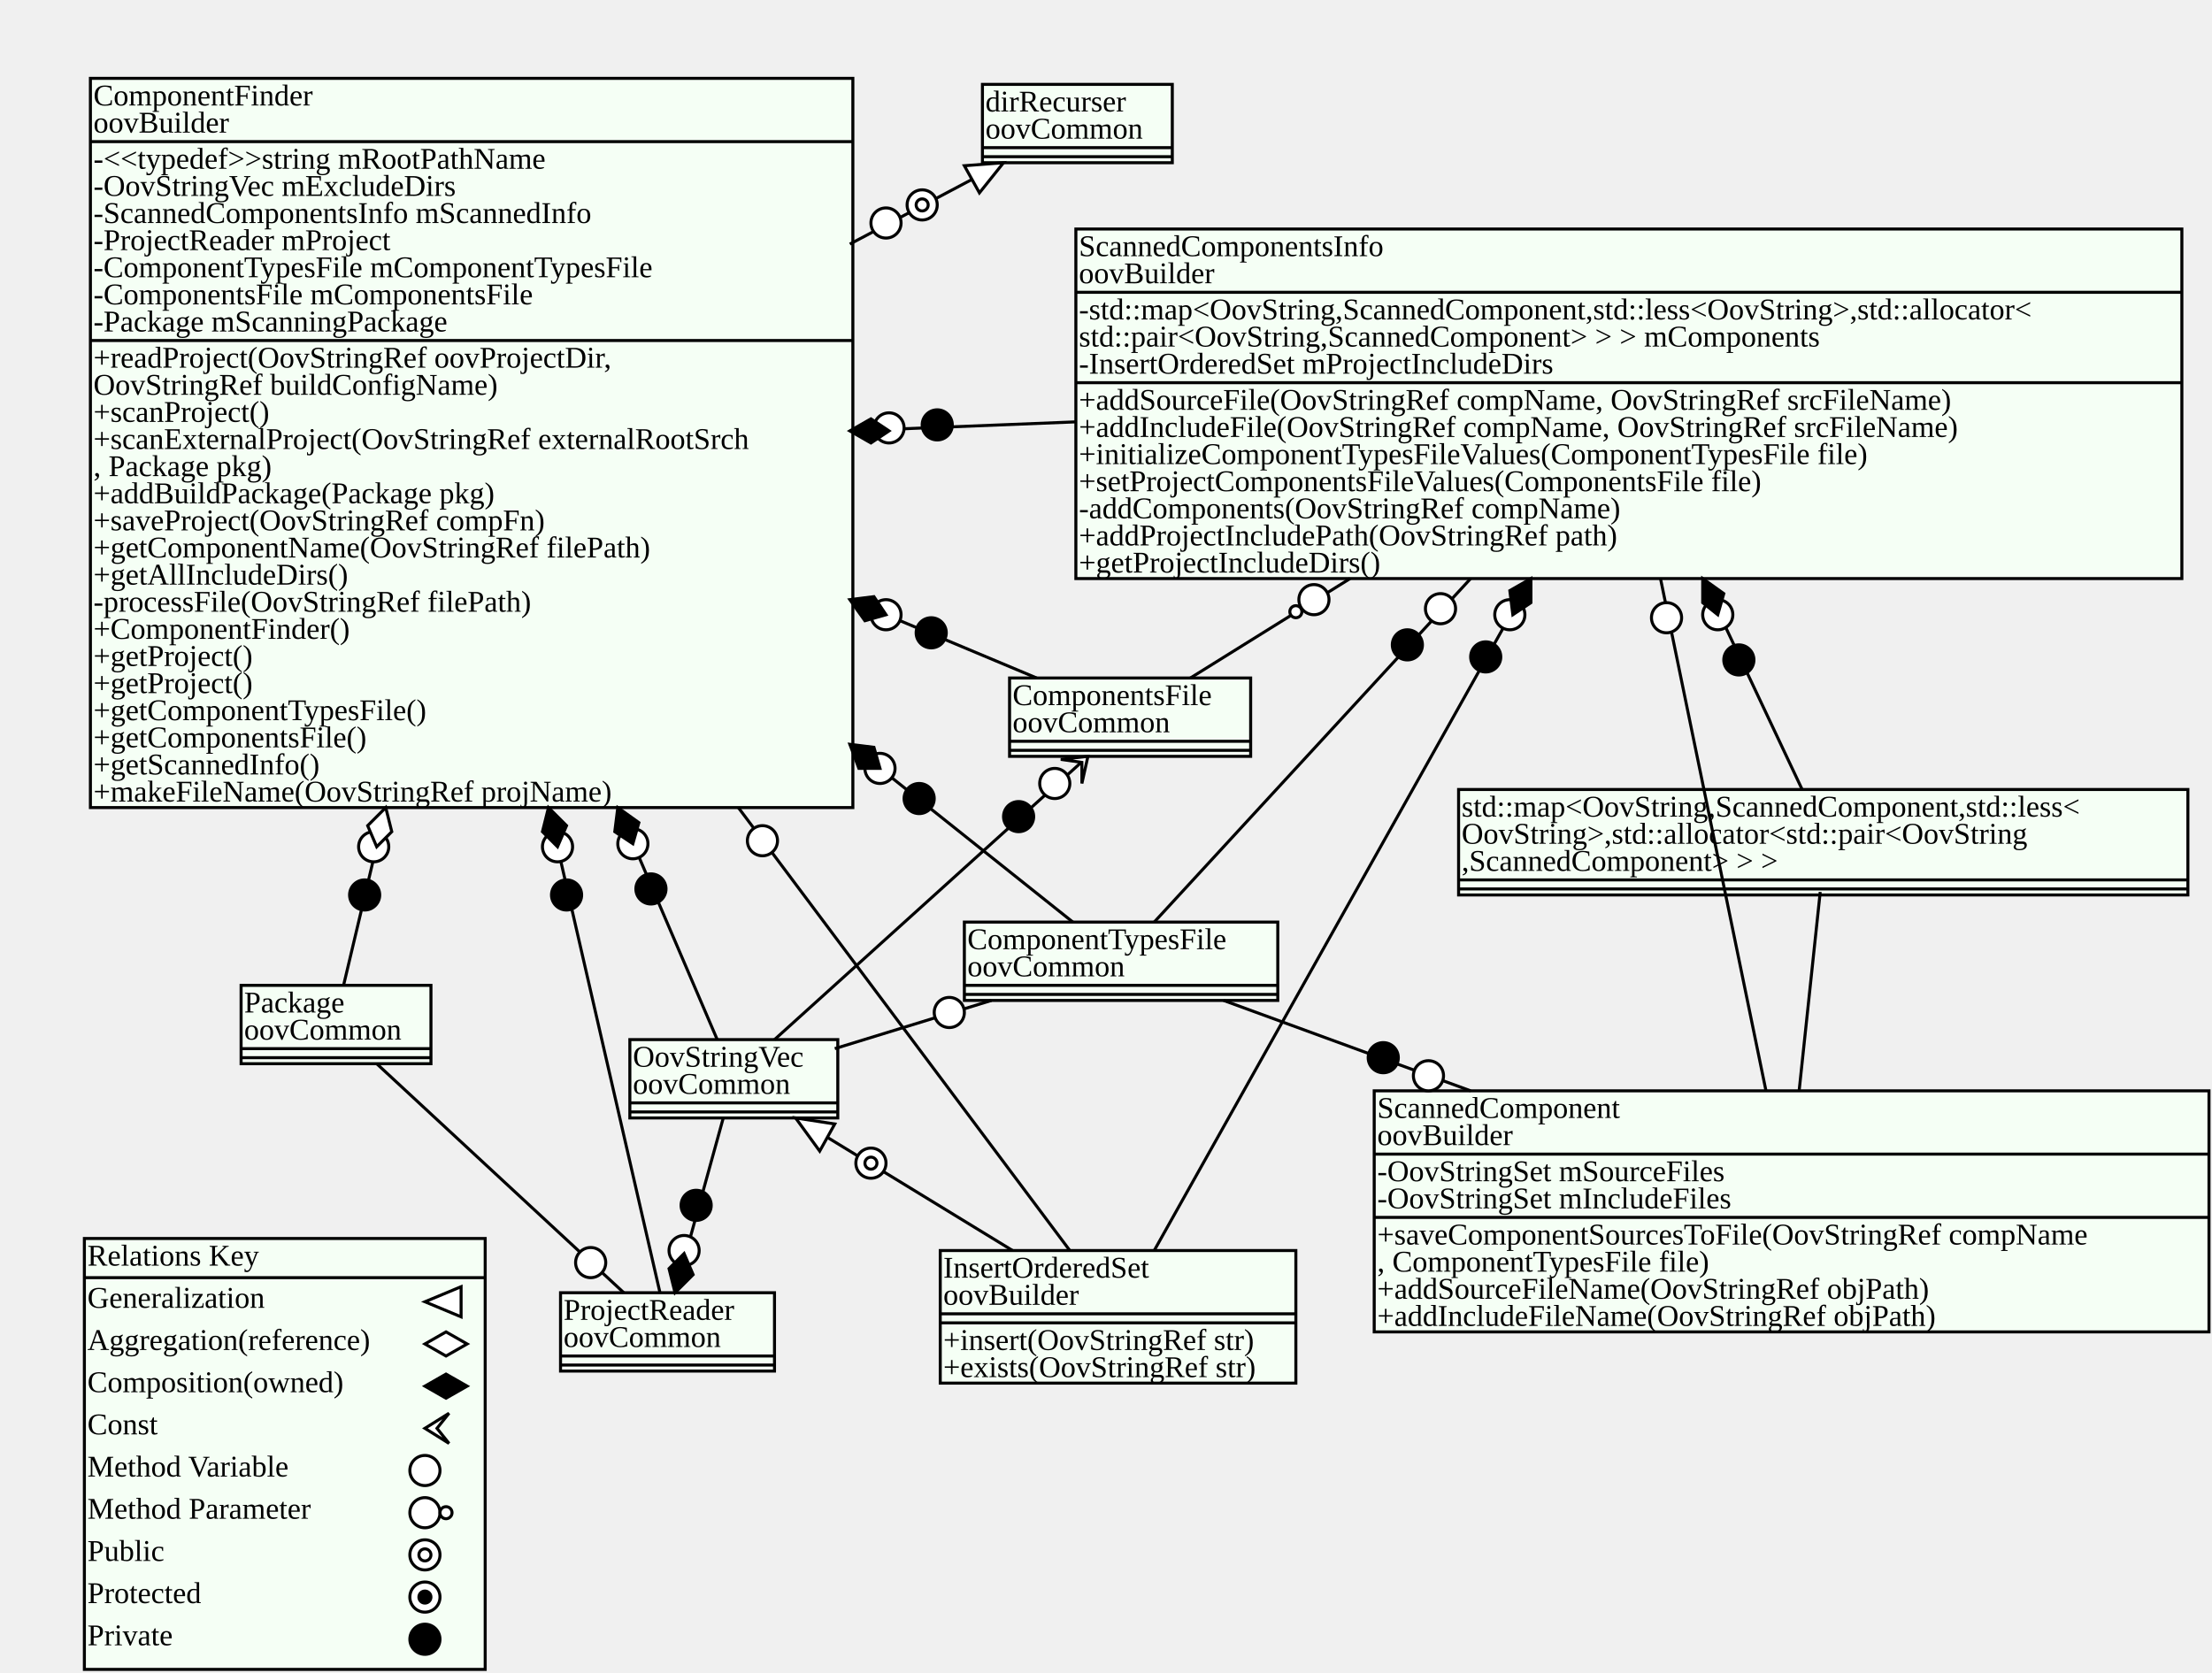
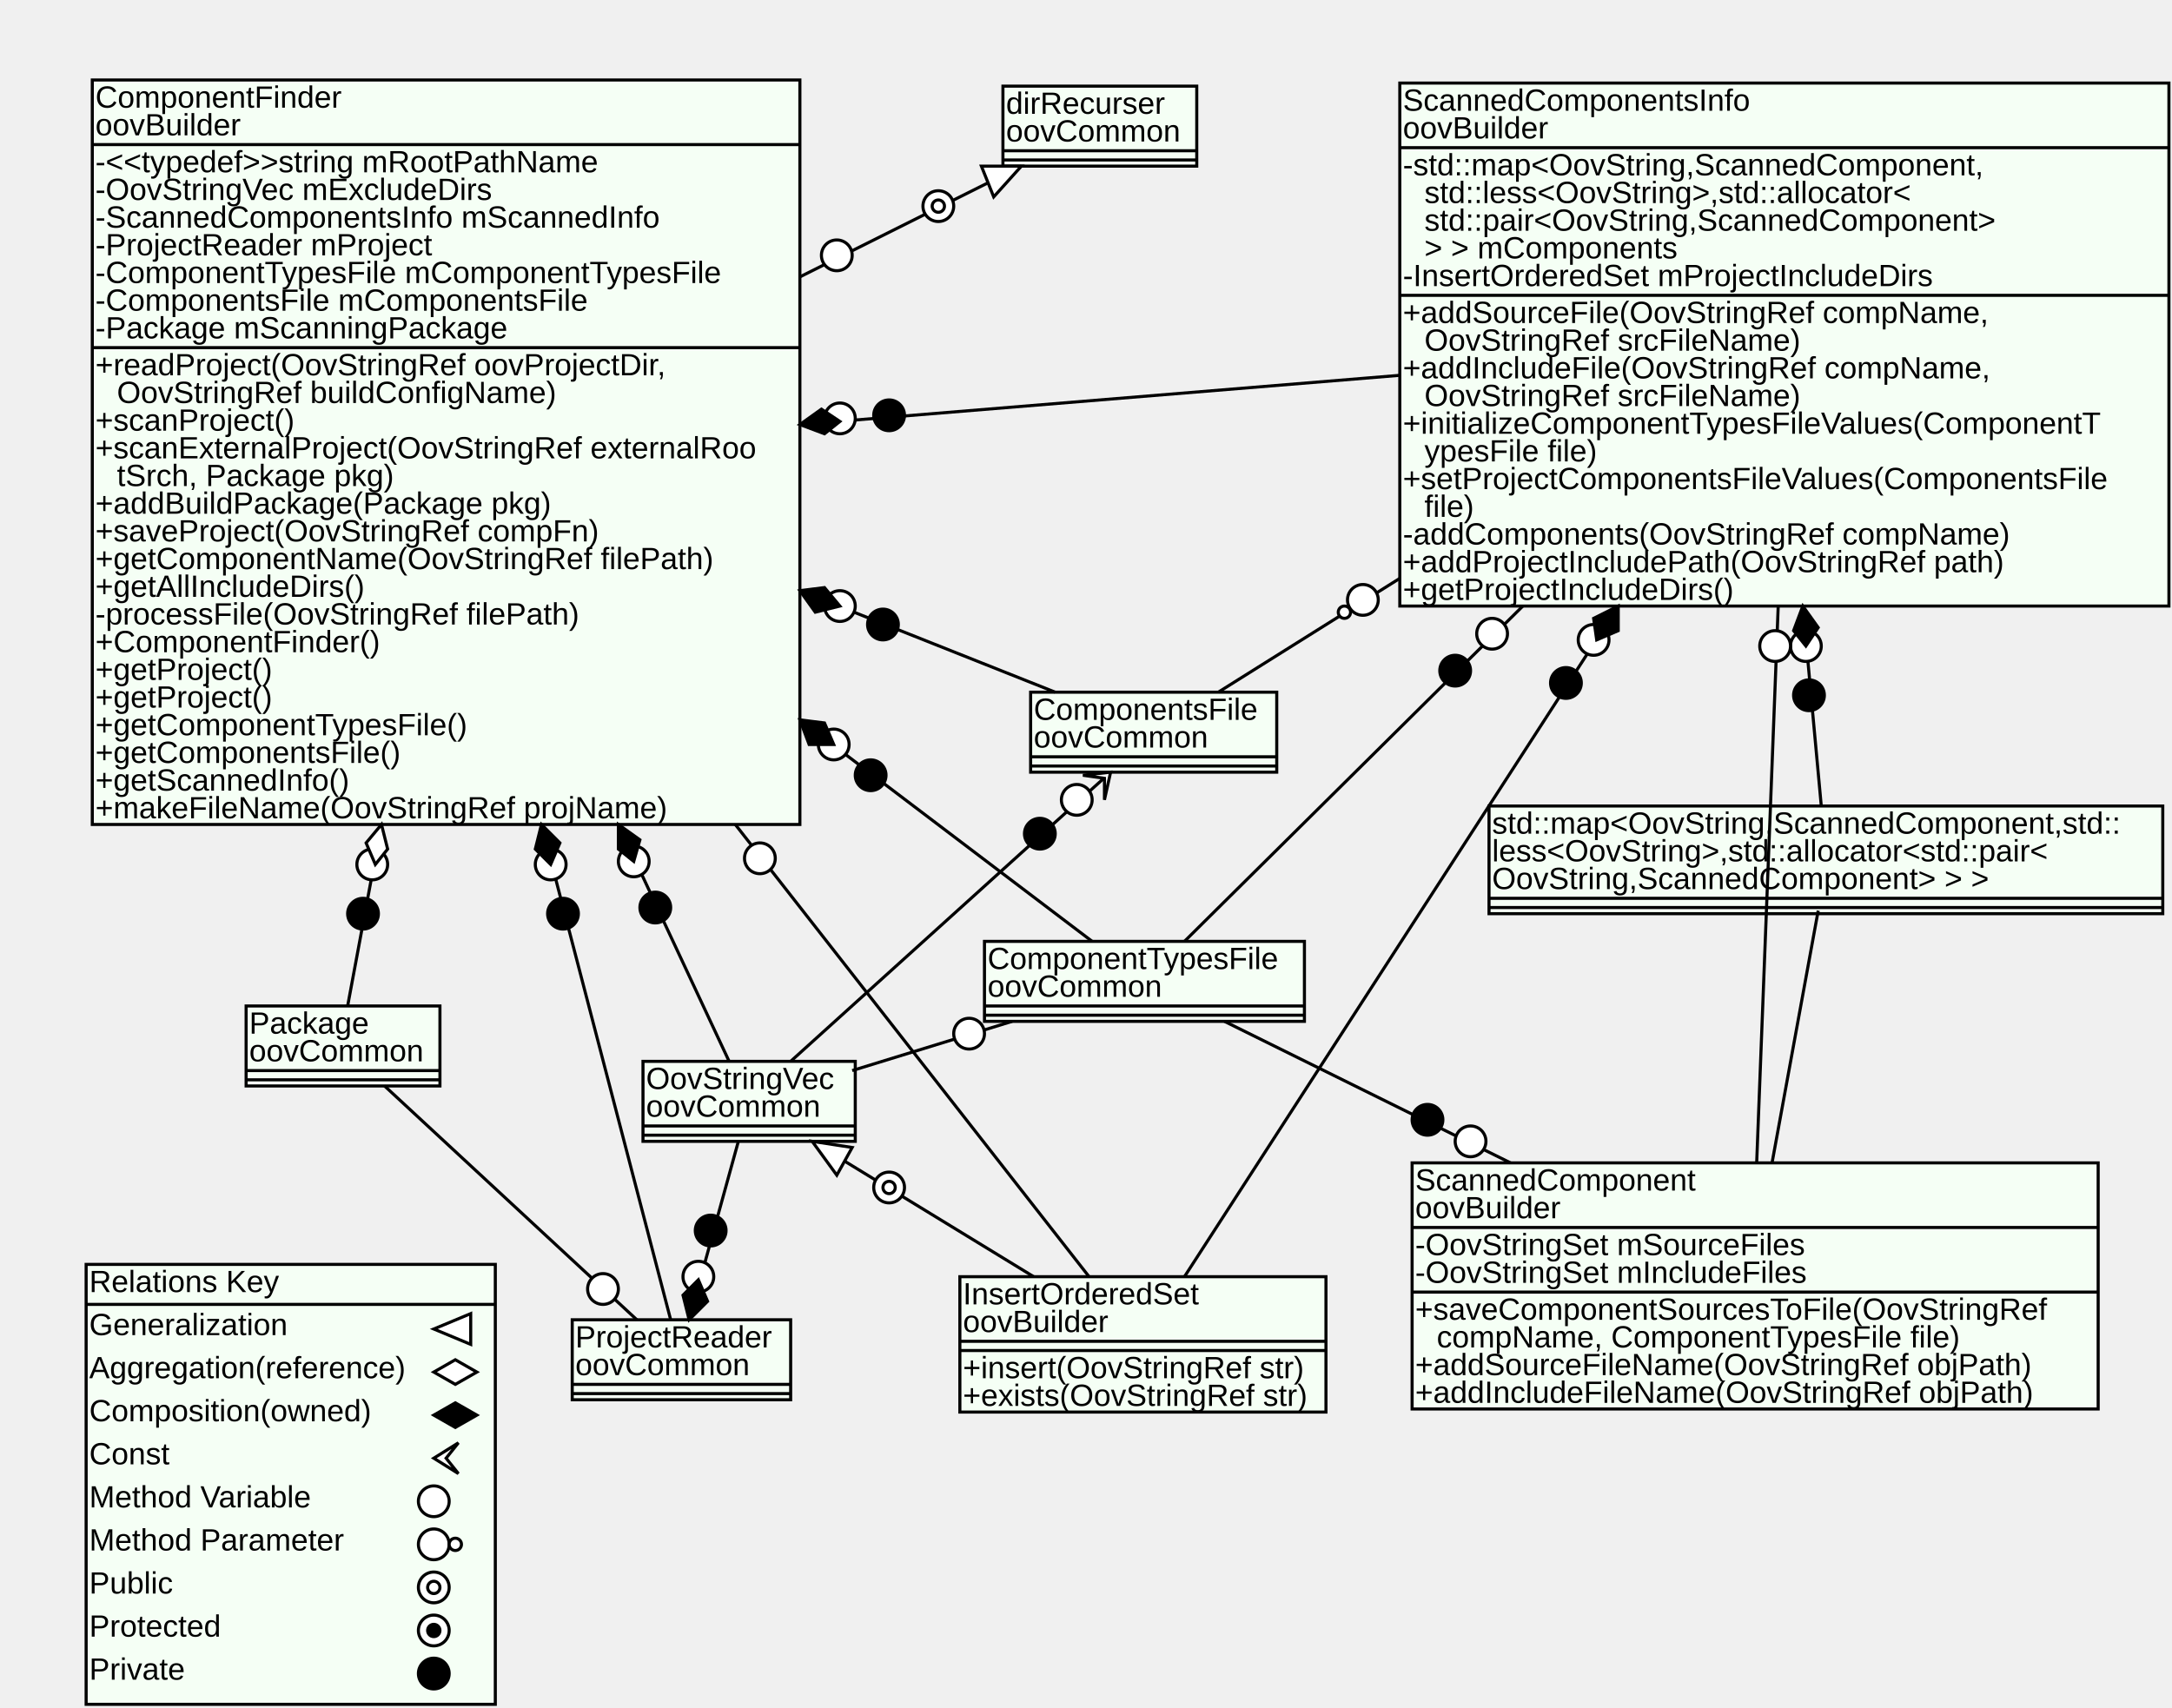
- <svg xmlns="http://www.w3.org/2000/svg" version="1.1" width="734" height="555">
+ <svg xmlns="http://www.w3.org/2000/svg" version="1.1" font-family="Arial, Helvetica, sans-serif" font-size="10" width="706" height="555">
  <g fill="#f5fff5" stroke="#000000" style="stroke-width:1">
    <rect x="28" y="411" width="133" height="143" />
    <line x1="28" y1="424" x2="161" y2="424" />
    <polygon points="141,432 153,437 153,427 141,432 " style="fill:#ffffff" />
    <polygon points="141,446 148,450 155,446 148,442 141,446 " style="fill:#ffffff" />
    <polygon points="141,460 148,464 155,460 148,456 141,460 " style="fill:#000000" />
    <polygon points="141,474 149,479 145,474 149,469 141,474 " style="fill:#ffffff" />
    <circle cx="141" cy="488" r="5" style="fill:#ffffff" />
    <circle cx="141" cy="502" r="5" style="fill:#ffffff" />
    <circle cx="148" cy="502" r="2" style="fill:#ffffff" />
    <circle cx="141" cy="516" r="5" style="fill:#ffffff" />
    <circle cx="141" cy="516" r="2" style="fill:#ffffff" />
    <circle cx="141" cy="530" r="5" style="fill:#ffffff" />
    <circle cx="141" cy="530" r="2" style="fill:#000000" />
    <circle cx="141" cy="544" r="5" style="fill:#000000" />
    <circle cx="141" cy="544" r="2" style="fill:#000000" />
  </g>
-   <g font-size="10" stroke="none">
+   <g stroke="none">
    <text x="29" y="420">Relations Key</text>
    <text x="29" y="434">Generalization</text>
    <text x="29" y="448">Aggregation(reference)</text>
    <text x="29" y="462">Composition(owned)</text>
    <text x="29" y="476">Const</text>
    <text x="29" y="490">Method Variable</text>
    <text x="29" y="504">Method Parameter</text>
    <text x="29" y="518">Public</text>
    <text x="29" y="532">Protected</text>
    <text x="29" y="546">Private</text>
  </g>
  <g fill="#f5fff5" stroke="#000000" style="stroke-width:1">
-     <rect x="30" y="26" width="253" height="242" />
-     <line x1="30" y1="47" x2="283" y2="47" />
-     <line x1="30" y1="113" x2="283" y2="113" />
-   </g>
-   <g font-size="10" stroke="none">
+     <rect x="30" y="26" width="230" height="242" />
+     <line x1="30" y1="47" x2="260" y2="47" />
+     <line x1="30" y1="113" x2="260" y2="113" />
+   </g>
+   <g stroke="none">
    <text x="31" y="35">ComponentFinder</text>
    <text x="31" y="44">oovBuilder</text>
    <text x="31" y="56">-&lt;&lt;typedef&gt;&gt;string mRootPathName</text>
    <text x="31" y="65">-OovStringVec mExcludeDirs</text>
    <text x="31" y="74">-ScannedComponentsInfo mScannedInfo</text>
    <text x="31" y="83">-ProjectReader mProject</text>
    <text x="31" y="92">-ComponentTypesFile mComponentTypesFile</text>
    <text x="31" y="101">-ComponentsFile mComponentsFile</text>
    <text x="31" y="110">-Package mScanningPackage</text>
-     <text x="31" y="122">+readProject(OovStringRef oovProjectDir, </text>
-     <text x="31" y="131">   OovStringRef buildConfigName)</text>
+     <text x="31" y="122">+readProject(OovStringRef oovProjectDir,</text>
+     <text x="38" y="131"> OovStringRef buildConfigName)</text>
    <text x="31" y="140">+scanProject()</text>
-     <text x="31" y="149">+scanExternalProject(OovStringRef externalRootSrch</text>
-     <text x="31" y="158">   , Package pkg)</text>
+     <text x="31" y="149">+scanExternalProject(OovStringRef externalRoo</text>
+     <text x="38" y="158">tSrch, Package pkg)</text>
    <text x="31" y="167">+addBuildPackage(Package pkg)</text>
    <text x="31" y="176">+saveProject(OovStringRef compFn)</text>
    <text x="31" y="185">+getComponentName(OovStringRef filePath)</text>
    <text x="31" y="194">+getAllIncludeDirs()</text>
    <text x="31" y="203">-processFile(OovStringRef filePath)</text>
    <text x="31" y="212">+ComponentFinder()</text>
    <text x="31" y="221">+getProject()</text>
    <text x="31" y="230">+getProject()</text>
    <text x="31" y="239">+getComponentTypesFile()</text>
    <text x="31" y="248">+getComponentsFile()</text>
    <text x="31" y="257">+getScannedInfo()</text>
    <text x="31" y="266">+makeFileName(OovStringRef projName)</text>
  </g>
  <g fill="#f5fff5" stroke="#000000" style="stroke-width:1">
    <rect x="209" y="345" width="69" height="26" />
    <line x1="209" y1="366" x2="278" y2="366" />
    <line x1="209" y1="369" x2="278" y2="369" />
  </g>
-   <g font-size="10" stroke="none">
+   <g stroke="none">
    <text x="210" y="354">OovStringVec</text>
    <text x="210" y="363">oovCommon</text>
  </g>
  <g fill="#f5fff5" stroke="#000000" style="stroke-width:1">
-     <rect x="357" y="76" width="367" height="116" />
-     <line x1="357" y1="97" x2="724" y2="97" />
-     <line x1="357" y1="127" x2="724" y2="127" />
-   </g>
-   <g font-size="10" stroke="none">
-     <text x="358" y="85">ScannedComponentsInfo</text>
-     <text x="358" y="94">oovBuilder</text>
-     <text x="358" y="106">-std::map&lt;OovString,ScannedComponent,std::less&lt;OovString&gt;,std::allocator&lt;</text>
-     <text x="358" y="115">   std::pair&lt;OovString,ScannedComponent&gt; &gt; &gt; mComponents</text>
-     <text x="358" y="124">-InsertOrderedSet mProjectIncludeDirs</text>
-     <text x="358" y="136">+addSourceFile(OovStringRef compName, OovStringRef srcFileName)</text>
-     <text x="358" y="145">+addIncludeFile(OovStringRef compName, OovStringRef srcFileName)</text>
-     <text x="358" y="154">+initializeComponentTypesFileValues(ComponentTypesFile file)</text>
-     <text x="358" y="163">+setProjectComponentsFileValues(ComponentsFile file)</text>
-     <text x="358" y="172">-addComponents(OovStringRef compName)</text>
-     <text x="358" y="181">+addProjectIncludePath(OovStringRef path)</text>
-     <text x="358" y="190">+getProjectIncludeDirs()</text>
+     <rect x="455" y="27" width="250" height="170" />
+     <line x1="455" y1="48" x2="705" y2="48" />
+     <line x1="455" y1="96" x2="705" y2="96" />
+   </g>
+   <g stroke="none">
+     <text x="456" y="36">ScannedComponentsInfo</text>
+     <text x="456" y="45">oovBuilder</text>
+     <text x="456" y="57">-std::map&lt;OovString,ScannedComponent,</text>
+     <text x="463" y="66">std::less&lt;OovString&gt;,std::allocator&lt;</text>
+     <text x="463" y="75">std::pair&lt;OovString,ScannedComponent&gt;</text>
+     <text x="463" y="84"> &gt; &gt; mComponents</text>
+     <text x="456" y="93">-InsertOrderedSet mProjectIncludeDirs</text>
+     <text x="456" y="105">+addSourceFile(OovStringRef compName,</text>
+     <text x="463" y="114"> OovStringRef srcFileName)</text>
+     <text x="456" y="123">+addIncludeFile(OovStringRef compName,</text>
+     <text x="463" y="132"> OovStringRef srcFileName)</text>
+     <text x="456" y="141">+initializeComponentTypesFileValues(ComponentT</text>
+     <text x="463" y="150">ypesFile file)</text>
+     <text x="456" y="159">+setProjectComponentsFileValues(ComponentsFile</text>
+     <text x="463" y="168"> file)</text>
+     <text x="456" y="177">-addComponents(OovStringRef compName)</text>
+     <text x="456" y="186">+addProjectIncludePath(OovStringRef path)</text>
+     <text x="456" y="195">+getProjectIncludeDirs()</text>
  </g>
  <g fill="#f5fff5" stroke="#000000" style="stroke-width:1">
    <rect x="186" y="429" width="71" height="26" />
    <line x1="186" y1="450" x2="257" y2="450" />
    <line x1="186" y1="453" x2="257" y2="453" />
  </g>
-   <g font-size="10" stroke="none">
+   <g stroke="none">
    <text x="187" y="438">ProjectReader</text>
    <text x="187" y="447">oovCommon</text>
  </g>
  <g fill="#f5fff5" stroke="#000000" style="stroke-width:1">
    <rect x="320" y="306" width="104" height="26" />
    <line x1="320" y1="327" x2="424" y2="327" />
    <line x1="320" y1="330" x2="424" y2="330" />
  </g>
-   <g font-size="10" stroke="none">
+   <g stroke="none">
    <text x="321" y="315">ComponentTypesFile</text>
    <text x="321" y="324">oovCommon</text>
  </g>
  <g fill="#f5fff5" stroke="#000000" style="stroke-width:1">
    <rect x="335" y="225" width="80" height="26" />
    <line x1="335" y1="246" x2="415" y2="246" />
    <line x1="335" y1="249" x2="415" y2="249" />
  </g>
-   <g font-size="10" stroke="none">
+   <g stroke="none">
    <text x="336" y="234">ComponentsFile</text>
    <text x="336" y="243">oovCommon</text>
  </g>
  <g fill="#f5fff5" stroke="#000000" style="stroke-width:1">
    <rect x="80" y="327" width="63" height="26" />
    <line x1="80" y1="348" x2="143" y2="348" />
    <line x1="80" y1="351" x2="143" y2="351" />
  </g>
-   <g font-size="10" stroke="none">
+   <g stroke="none">
    <text x="81" y="336">Package</text>
    <text x="81" y="345">oovCommon</text>
  </g>
  <g fill="#f5fff5" stroke="#000000" style="stroke-width:1">
    <rect x="326" y="28" width="63" height="26" />
    <line x1="326" y1="49" x2="389" y2="49" />
    <line x1="326" y1="52" x2="389" y2="52" />
  </g>
-   <g font-size="10" stroke="none">
+   <g stroke="none">
    <text x="327" y="37">dirRecurser</text>
    <text x="327" y="46">oovCommon</text>
  </g>
  <g fill="#f5fff5" stroke="#000000" style="stroke-width:1">
-     <rect x="484" y="262" width="242" height="35" />
-     <line x1="484" y1="292" x2="726" y2="292" />
-     <line x1="484" y1="295" x2="726" y2="295" />
-   </g>
-   <g font-size="10" stroke="none">
-     <text x="485" y="271">std::map&lt;OovString,ScannedComponent,std::less&lt;</text>
-     <text x="485" y="280">   OovString&gt;,std::allocator&lt;std::pair&lt;OovString</text>
-     <text x="485" y="289">   ,ScannedComponent&gt; &gt; &gt;</text>
-   </g>
-   <g fill="#f5fff5" stroke="#000000" style="stroke-width:1">
-     <rect x="312" y="415" width="118" height="44" />
-     <line x1="312" y1="436" x2="430" y2="436" />
-     <line x1="312" y1="439" x2="430" y2="439" />
-   </g>
-   <g font-size="10" stroke="none">
+     <rect x="484" y="262" width="219" height="35" />
+     <line x1="484" y1="292" x2="703" y2="292" />
+     <line x1="484" y1="295" x2="703" y2="295" />
+   </g>
+   <g stroke="none">
+     <text x="485" y="271">std::map&lt;OovString,ScannedComponent,std::</text>
+     <text x="485" y="280">  less&lt;OovString&gt;,std::allocator&lt;std::pair&lt;</text>
+     <text x="485" y="289">  OovString,ScannedComponent&gt; &gt; &gt;</text>
+   </g>
+   <g fill="#f5fff5" stroke="#000000" style="stroke-width:1">
+     <rect x="312" y="415" width="119" height="44" />
+     <line x1="312" y1="436" x2="431" y2="436" />
+     <line x1="312" y1="439" x2="431" y2="439" />
+   </g>
+   <g stroke="none">
    <text x="313" y="424">InsertOrderedSet</text>
    <text x="313" y="433">oovBuilder</text>
    <text x="313" y="448">+insert(OovStringRef str)</text>
    <text x="313" y="457">+exists(OovStringRef str)</text>
  </g>
  <g fill="#f5fff5" stroke="#000000" style="stroke-width:1">
-     <rect x="456" y="362" width="277" height="80" />
-     <line x1="456" y1="383" x2="733" y2="383" />
-     <line x1="456" y1="404" x2="733" y2="404" />
-   </g>
-   <g font-size="10" stroke="none">
-     <text x="457" y="371">ScannedComponent</text>
-     <text x="457" y="380">oovBuilder</text>
-     <text x="457" y="392">-OovStringSet mSourceFiles</text>
-     <text x="457" y="401">-OovStringSet mIncludeFiles</text>
-     <text x="457" y="413">+saveComponentSourcesToFile(OovStringRef compName</text>
-     <text x="457" y="422">   , ComponentTypesFile file)</text>
-     <text x="457" y="431">+addSourceFileName(OovStringRef objPath)</text>
-     <text x="457" y="440">+addIncludeFileName(OovStringRef objPath)</text>
+     <rect x="459" y="378" width="223" height="80" />
+     <line x1="459" y1="399" x2="682" y2="399" />
+     <line x1="459" y1="420" x2="682" y2="420" />
+   </g>
+   <g stroke="none">
+     <text x="460" y="387">ScannedComponent</text>
+     <text x="460" y="396">oovBuilder</text>
+     <text x="460" y="408">-OovStringSet mSourceFiles</text>
+     <text x="460" y="417">-OovStringSet mIncludeFiles</text>
+     <text x="460" y="429">+saveComponentSourcesToFile(OovStringRef </text>
+     <text x="467" y="438">compName, ComponentTypesFile file)</text>
+     <text x="460" y="447">+addSourceFileName(OovStringRef objPath)</text>
+     <text x="460" y="456">+addIncludeFileName(OovStringRef objPath)</text>
  </g>
  <g fill="#f5f5ff" stroke="#000000" style="stroke-width:1">
-     <line x1="205" y1="268" x2="238" y2="345" />
-     <circle cx="210" cy="280" r="5" style="fill:#ffffff" />
-     <circle cx="216" cy="295" r="5" style="fill:#000000" />
-     <circle cx="216" cy="295" r="2" style="fill:#000000" />
-     <polygon points="205,268 204,276 210,280 212,273 205,268 " style="fill:#000000" />
-     <line x1="282" y1="143" x2="357" y2="140" />
-     <circle cx="295" cy="142" r="5" style="fill:#ffffff" />
-     <circle cx="311" cy="141" r="5" style="fill:#000000" />
-     <circle cx="311" cy="141" r="2" style="fill:#000000" />
-     <polygon points="282,143 289,147 295,143 289,139 282,143 " style="fill:#000000" />
-     <line x1="182" y1="268" x2="219" y2="429" />
-     <circle cx="185" cy="281" r="5" style="fill:#ffffff" />
-     <circle cx="188" cy="297" r="5" style="fill:#000000" />
-     <circle cx="188" cy="297" r="2" style="fill:#000000" />
-     <polygon points="182,268 180,276 185,281 188,274 182,268 " style="fill:#000000" />
-     <line x1="282" y1="247" x2="356" y2="306" />
-     <circle cx="292" cy="255" r="5" style="fill:#ffffff" />
-     <circle cx="305" cy="265" r="5" style="fill:#000000" />
-     <circle cx="305" cy="265" r="2" style="fill:#000000" />
-     <polygon points="282,247 285,255 292,255 290,248 282,247 " style="fill:#000000" />
-     <line x1="282" y1="199" x2="344" y2="225" />
-     <circle cx="294" cy="204" r="5" style="fill:#ffffff" />
-     <circle cx="309" cy="210" r="5" style="fill:#000000" />
-     <circle cx="309" cy="210" r="2" style="fill:#000000" />
-     <polygon points="282,199 287,206 294,204 290,198 282,199 " style="fill:#000000" />
-     <line x1="128" y1="268" x2="114" y2="327" />
-     <circle cx="124" cy="281" r="5" style="fill:#ffffff" />
-     <circle cx="121" cy="297" r="5" style="fill:#000000" />
-     <circle cx="121" cy="297" r="2" style="fill:#000000" />
-     <polygon points="128,268 122,274 125,281 130,276 128,268 " style="fill:#ffffff" />
-     <line x1="282" y1="81" x2="333" y2="54" />
-     <circle cx="294" cy="74" r="5" style="fill:#ffffff" />
-     <circle cx="306" cy="68" r="5" style="fill:#ffffff" />
-     <circle cx="306" cy="68" r="2" style="fill:#ffffff" />
-     <polygon points="333,54 320,55 325,64 333,54 " style="fill:#ffffff" />
-     <line x1="245" y1="268" x2="355" y2="415" />
-     <circle cx="253" cy="279" r="5" style="fill:#ffffff" />
+     <line x1="201" y1="268" x2="237" y2="345" />
+     <circle cx="206" cy="280" r="5" style="fill:#ffffff" />
+     <circle cx="213" cy="295" r="5" style="fill:#000000" />
+     <circle cx="213" cy="295" r="2" style="fill:#000000" />
+     <polygon points="201,268 201,276 206,280 208,273 201,268 " style="fill:#000000" />
+     <line x1="260" y1="138" x2="455" y2="122" />
+     <circle cx="273" cy="136" r="5" style="fill:#ffffff" />
+     <circle cx="289" cy="135" r="5" style="fill:#000000" />
+     <circle cx="289" cy="135" r="2" style="fill:#000000" />
+     <polygon points="260,138 268,141 273,137 267,133 260,138 " style="fill:#000000" />
+     <line x1="176" y1="268" x2="218" y2="429" />
+     <circle cx="179" cy="281" r="5" style="fill:#ffffff" />
+     <circle cx="183" cy="297" r="5" style="fill:#000000" />
+     <circle cx="183" cy="297" r="2" style="fill:#000000" />
+     <polygon points="176,268 174,276 179,281 182,274 176,268 " style="fill:#000000" />
+     <line x1="260" y1="234" x2="355" y2="306" />
+     <circle cx="271" cy="242" r="5" style="fill:#ffffff" />
+     <circle cx="283" cy="252" r="5" style="fill:#000000" />
+     <circle cx="283" cy="252" r="2" style="fill:#000000" />
+     <polygon points="260,234 263,242 271,242 268,235 260,234 " style="fill:#000000" />
+     <line x1="260" y1="192" x2="343" y2="225" />
+     <circle cx="273" cy="197" r="5" style="fill:#ffffff" />
+     <circle cx="287" cy="203" r="5" style="fill:#000000" />
+     <circle cx="287" cy="203" r="2" style="fill:#000000" />
+     <polygon points="260,192 265,199 273,197 268,191 260,192 " style="fill:#000000" />
+     <line x1="124" y1="268" x2="113" y2="327" />
+     <circle cx="121" cy="281" r="5" style="fill:#ffffff" />
+     <circle cx="118" cy="297" r="5" style="fill:#000000" />
+     <circle cx="118" cy="297" r="2" style="fill:#000000" />
+     <polygon points="124,268 119,274 122,281 126,276 124,268 " style="fill:#ffffff" />
+     <line x1="260" y1="90" x2="332" y2="54" />
+     <circle cx="272" cy="83" r="5" style="fill:#ffffff" />
+     <circle cx="305" cy="67" r="5" style="fill:#ffffff" />
+     <circle cx="305" cy="67" r="2" style="fill:#ffffff" />
+     <polygon points="332,54 319,54 323,64 332,54 " style="fill:#ffffff" />
+     <line x1="239" y1="268" x2="354" y2="415" />
+     <circle cx="247" cy="279" r="5" style="fill:#ffffff" />
    <line x1="240" y1="371" x2="224" y2="429" />
    <circle cx="227" cy="415" r="5" style="fill:#ffffff" />
    <circle cx="231" cy="400" r="5" style="fill:#000000" />
    <circle cx="231" cy="400" r="2" style="fill:#000000" />
    <polygon points="224,429 230,423 227,416 222,421 224,429 " style="fill:#000000" />
    <line x1="277" y1="348" x2="329" y2="332" />
    <circle cx="315" cy="336" r="5" style="fill:#ffffff" />
    <line x1="257" y1="345" x2="361" y2="251" />
    <polygon points="361,251 352,252 359,253 359,260 361,251 " style="fill:#ffffff" />
    <circle cx="350" cy="260" r="5" style="fill:#ffffff" />
    <circle cx="338" cy="271" r="5" style="fill:#000000" />
    <circle cx="338" cy="271" r="2" style="fill:#000000" />
    <line x1="264" y1="371" x2="336" y2="415" />
    <circle cx="289" cy="386" r="5" style="fill:#ffffff" />
    <circle cx="289" cy="386" r="2" style="fill:#ffffff" />
    <polygon points="264,371 272,382 277,373 264,371 " style="fill:#ffffff" />
-     <line x1="488" y1="192" x2="383" y2="306" />
-     <circle cx="478" cy="202" r="5" style="fill:#ffffff" />
-     <circle cx="467" cy="214" r="5" style="fill:#000000" />
-     <circle cx="467" cy="214" r="2" style="fill:#000000" />
-     <line x1="448" y1="192" x2="395" y2="225" />
-     <circle cx="436" cy="199" r="5" style="fill:#ffffff" />
-     <circle cx="430" cy="203" r="2" style="fill:#ffffff" />
-     <line x1="565" y1="192" x2="598" y2="262" />
-     <circle cx="570" cy="204" r="5" style="fill:#ffffff" />
-     <circle cx="577" cy="219" r="5" style="fill:#000000" />
-     <circle cx="577" cy="219" r="2" style="fill:#000000" />
-     <polygon points="565,192 565,200 570,204 572,197 565,192 " style="fill:#000000" />
-     <line x1="508" y1="192" x2="383" y2="415" />
-     <circle cx="501" cy="204" r="5" style="fill:#ffffff" />
-     <circle cx="493" cy="218" r="5" style="fill:#000000" />
-     <circle cx="493" cy="218" r="2" style="fill:#000000" />
-     <polygon points="508,192 501,196 502,204 508,200 508,192 " style="fill:#000000" />
-     <line x1="551" y1="192" x2="586" y2="362" />
-     <circle cx="553" cy="205" r="5" style="fill:#ffffff" />
+     <line x1="495" y1="197" x2="385" y2="306" />
+     <circle cx="485" cy="206" r="5" style="fill:#ffffff" />
+     <circle cx="473" cy="218" r="5" style="fill:#000000" />
+     <circle cx="473" cy="218" r="2" style="fill:#000000" />
+     <line x1="455" y1="188" x2="396" y2="225" />
+     <circle cx="443" cy="195" r="5" style="fill:#ffffff" />
+     <circle cx="437" cy="199" r="2" style="fill:#ffffff" />
+     <line x1="586" y1="197" x2="592" y2="262" />
+     <circle cx="587" cy="210" r="5" style="fill:#ffffff" />
+     <circle cx="588" cy="226" r="5" style="fill:#000000" />
+     <circle cx="588" cy="226" r="2" style="fill:#000000" />
+     <polygon points="586,197 583,205 587,210 591,204 586,197 " style="fill:#000000" />
+     <line x1="526" y1="197" x2="385" y2="415" />
+     <circle cx="518" cy="208" r="5" style="fill:#ffffff" />
+     <circle cx="509" cy="222" r="5" style="fill:#000000" />
+     <circle cx="509" cy="222" r="2" style="fill:#000000" />
+     <polygon points="526,197 518,201 519,208 526,205 526,197 " style="fill:#000000" />
+     <line x1="578" y1="197" x2="571" y2="378" />
+     <circle cx="577" cy="210" r="5" style="fill:#ffffff" />
    <line x1="207" y1="429" x2="125" y2="353" />
    <circle cx="196" cy="419" r="5" style="fill:#ffffff" />
-     <line x1="406" y1="332" x2="488" y2="362" />
-     <circle cx="474" cy="357" r="5" style="fill:#ffffff" />
-     <circle cx="459" cy="351" r="5" style="fill:#000000" />
-     <circle cx="459" cy="351" r="2" style="fill:#000000" />
-     <line x1="604" y1="296" x2="597" y2="362" />
+     <line x1="398" y1="332" x2="491" y2="378" />
+     <circle cx="478" cy="371" r="5" style="fill:#ffffff" />
+     <circle cx="464" cy="364" r="5" style="fill:#000000" />
+     <circle cx="464" cy="364" r="2" style="fill:#000000" />
+     <line x1="591" y1="296" x2="576" y2="378" />
  </g>
</svg>
